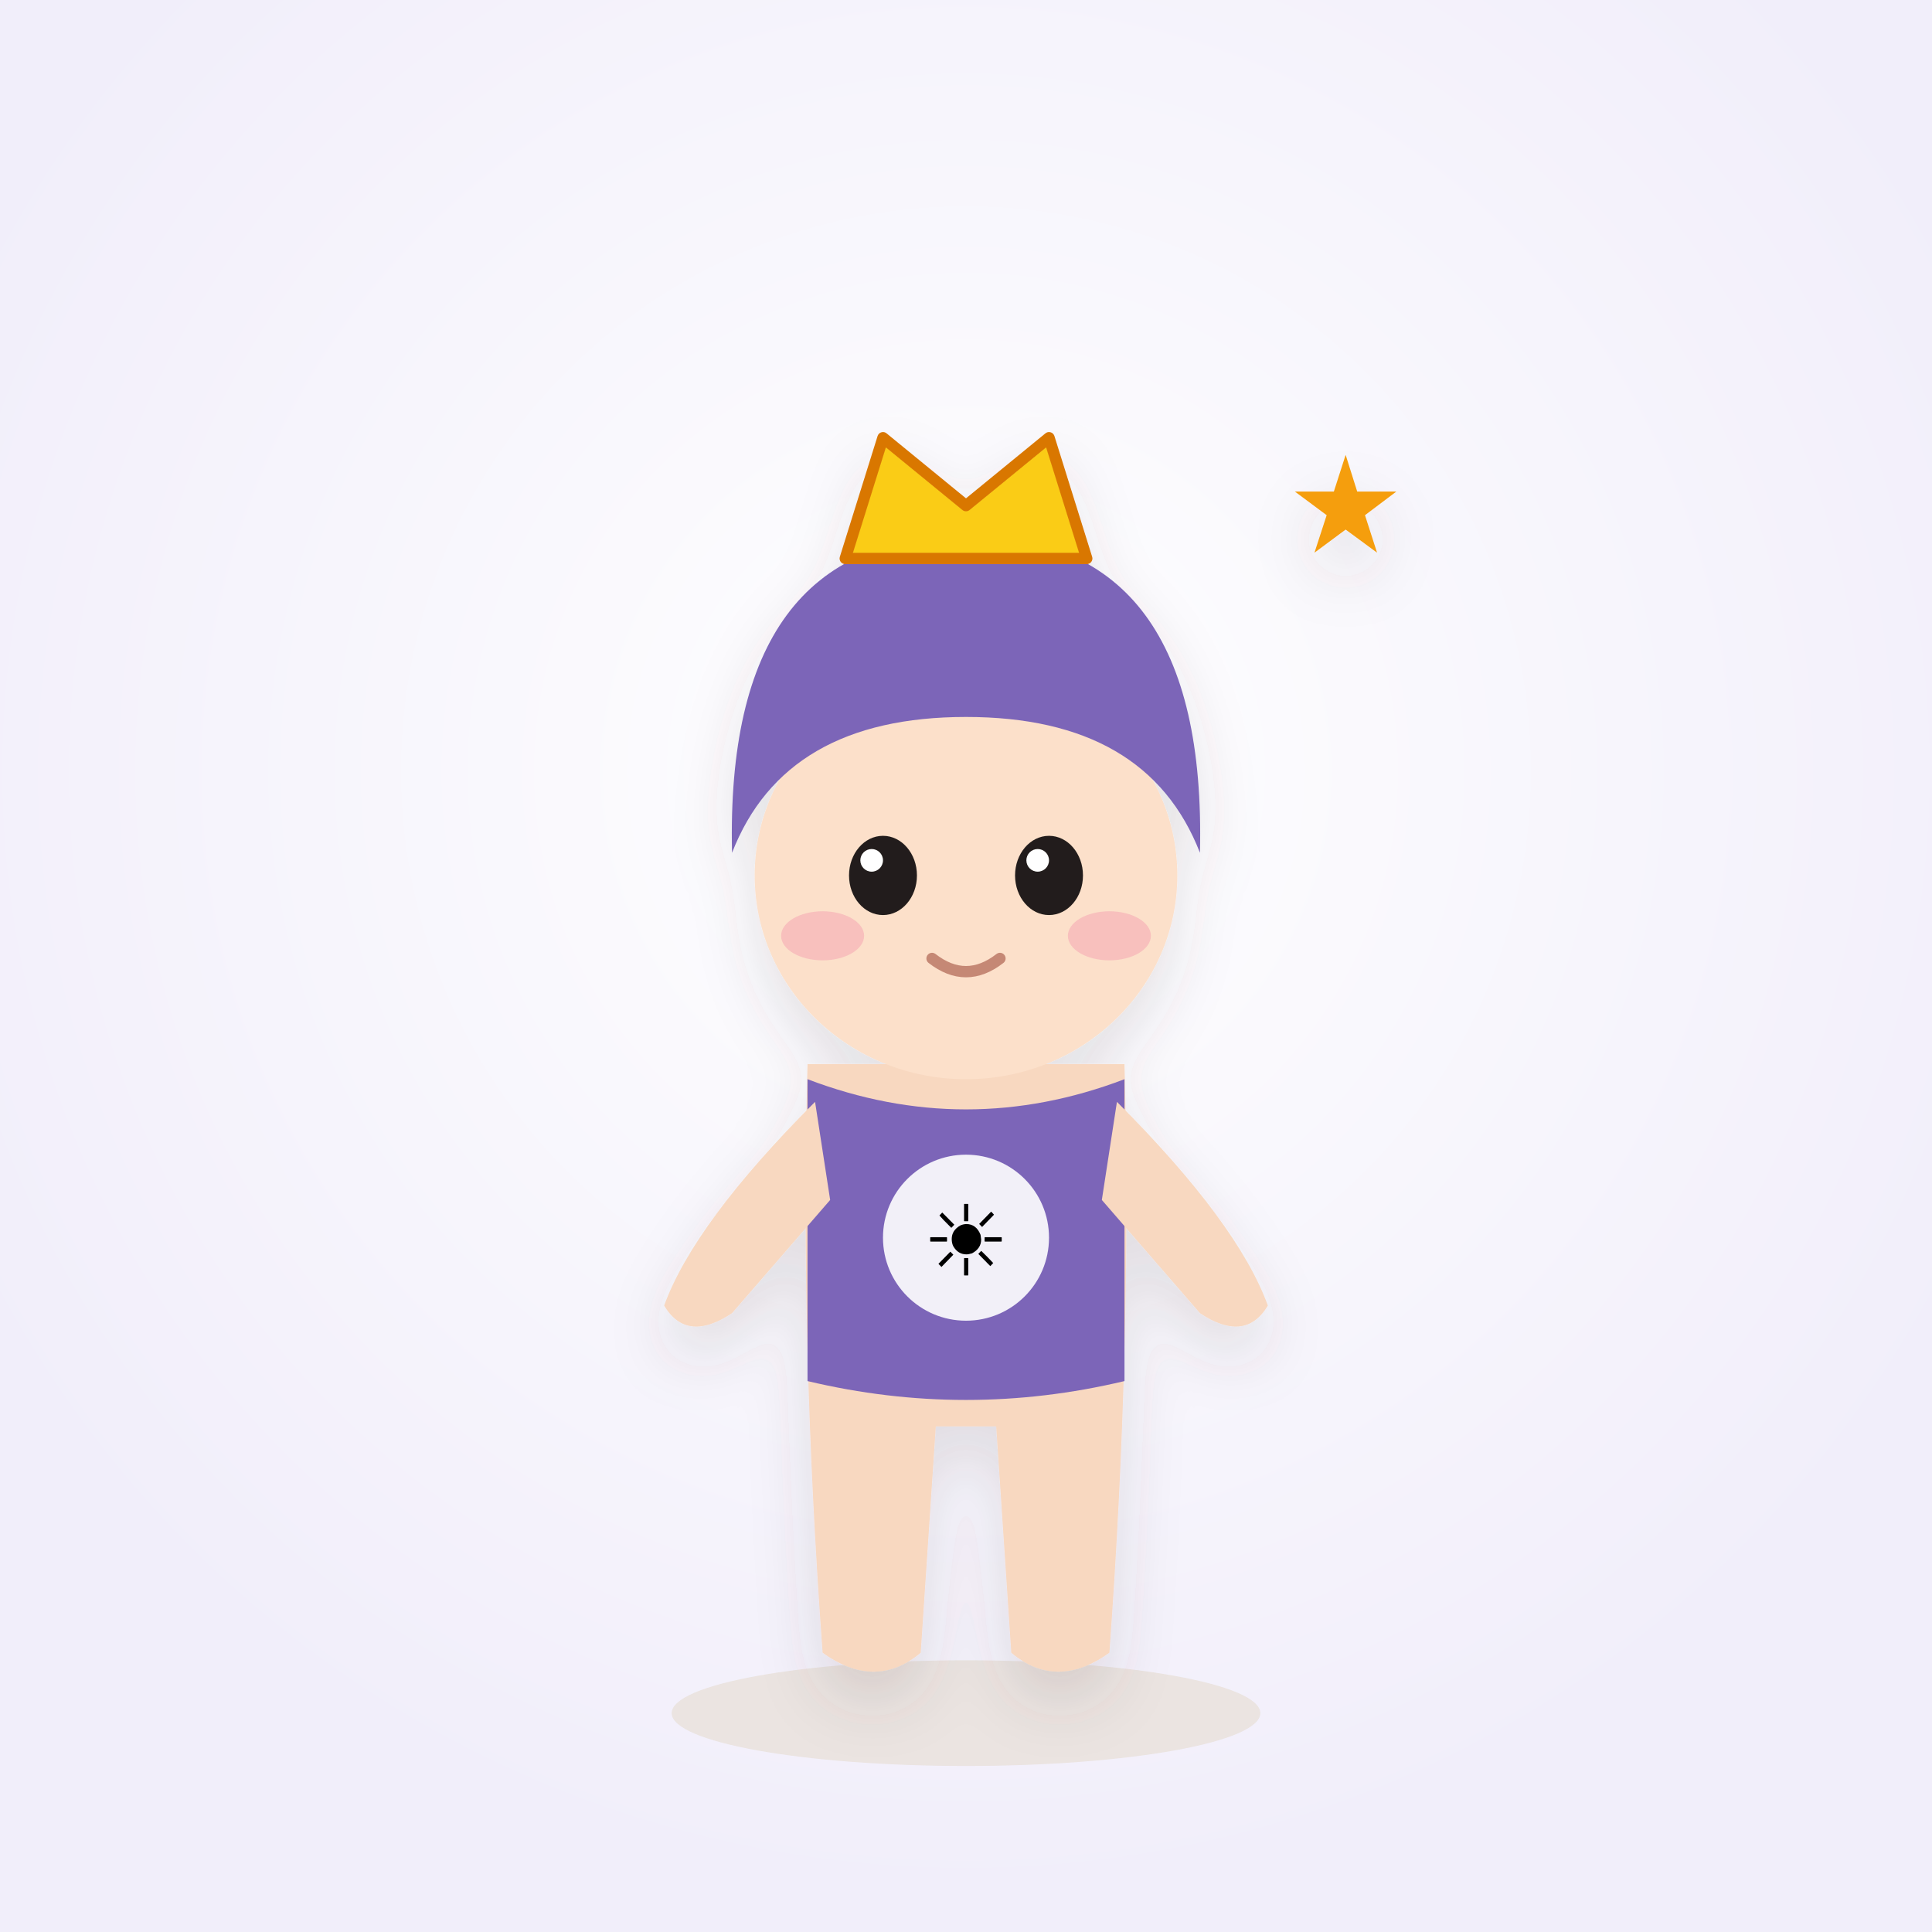
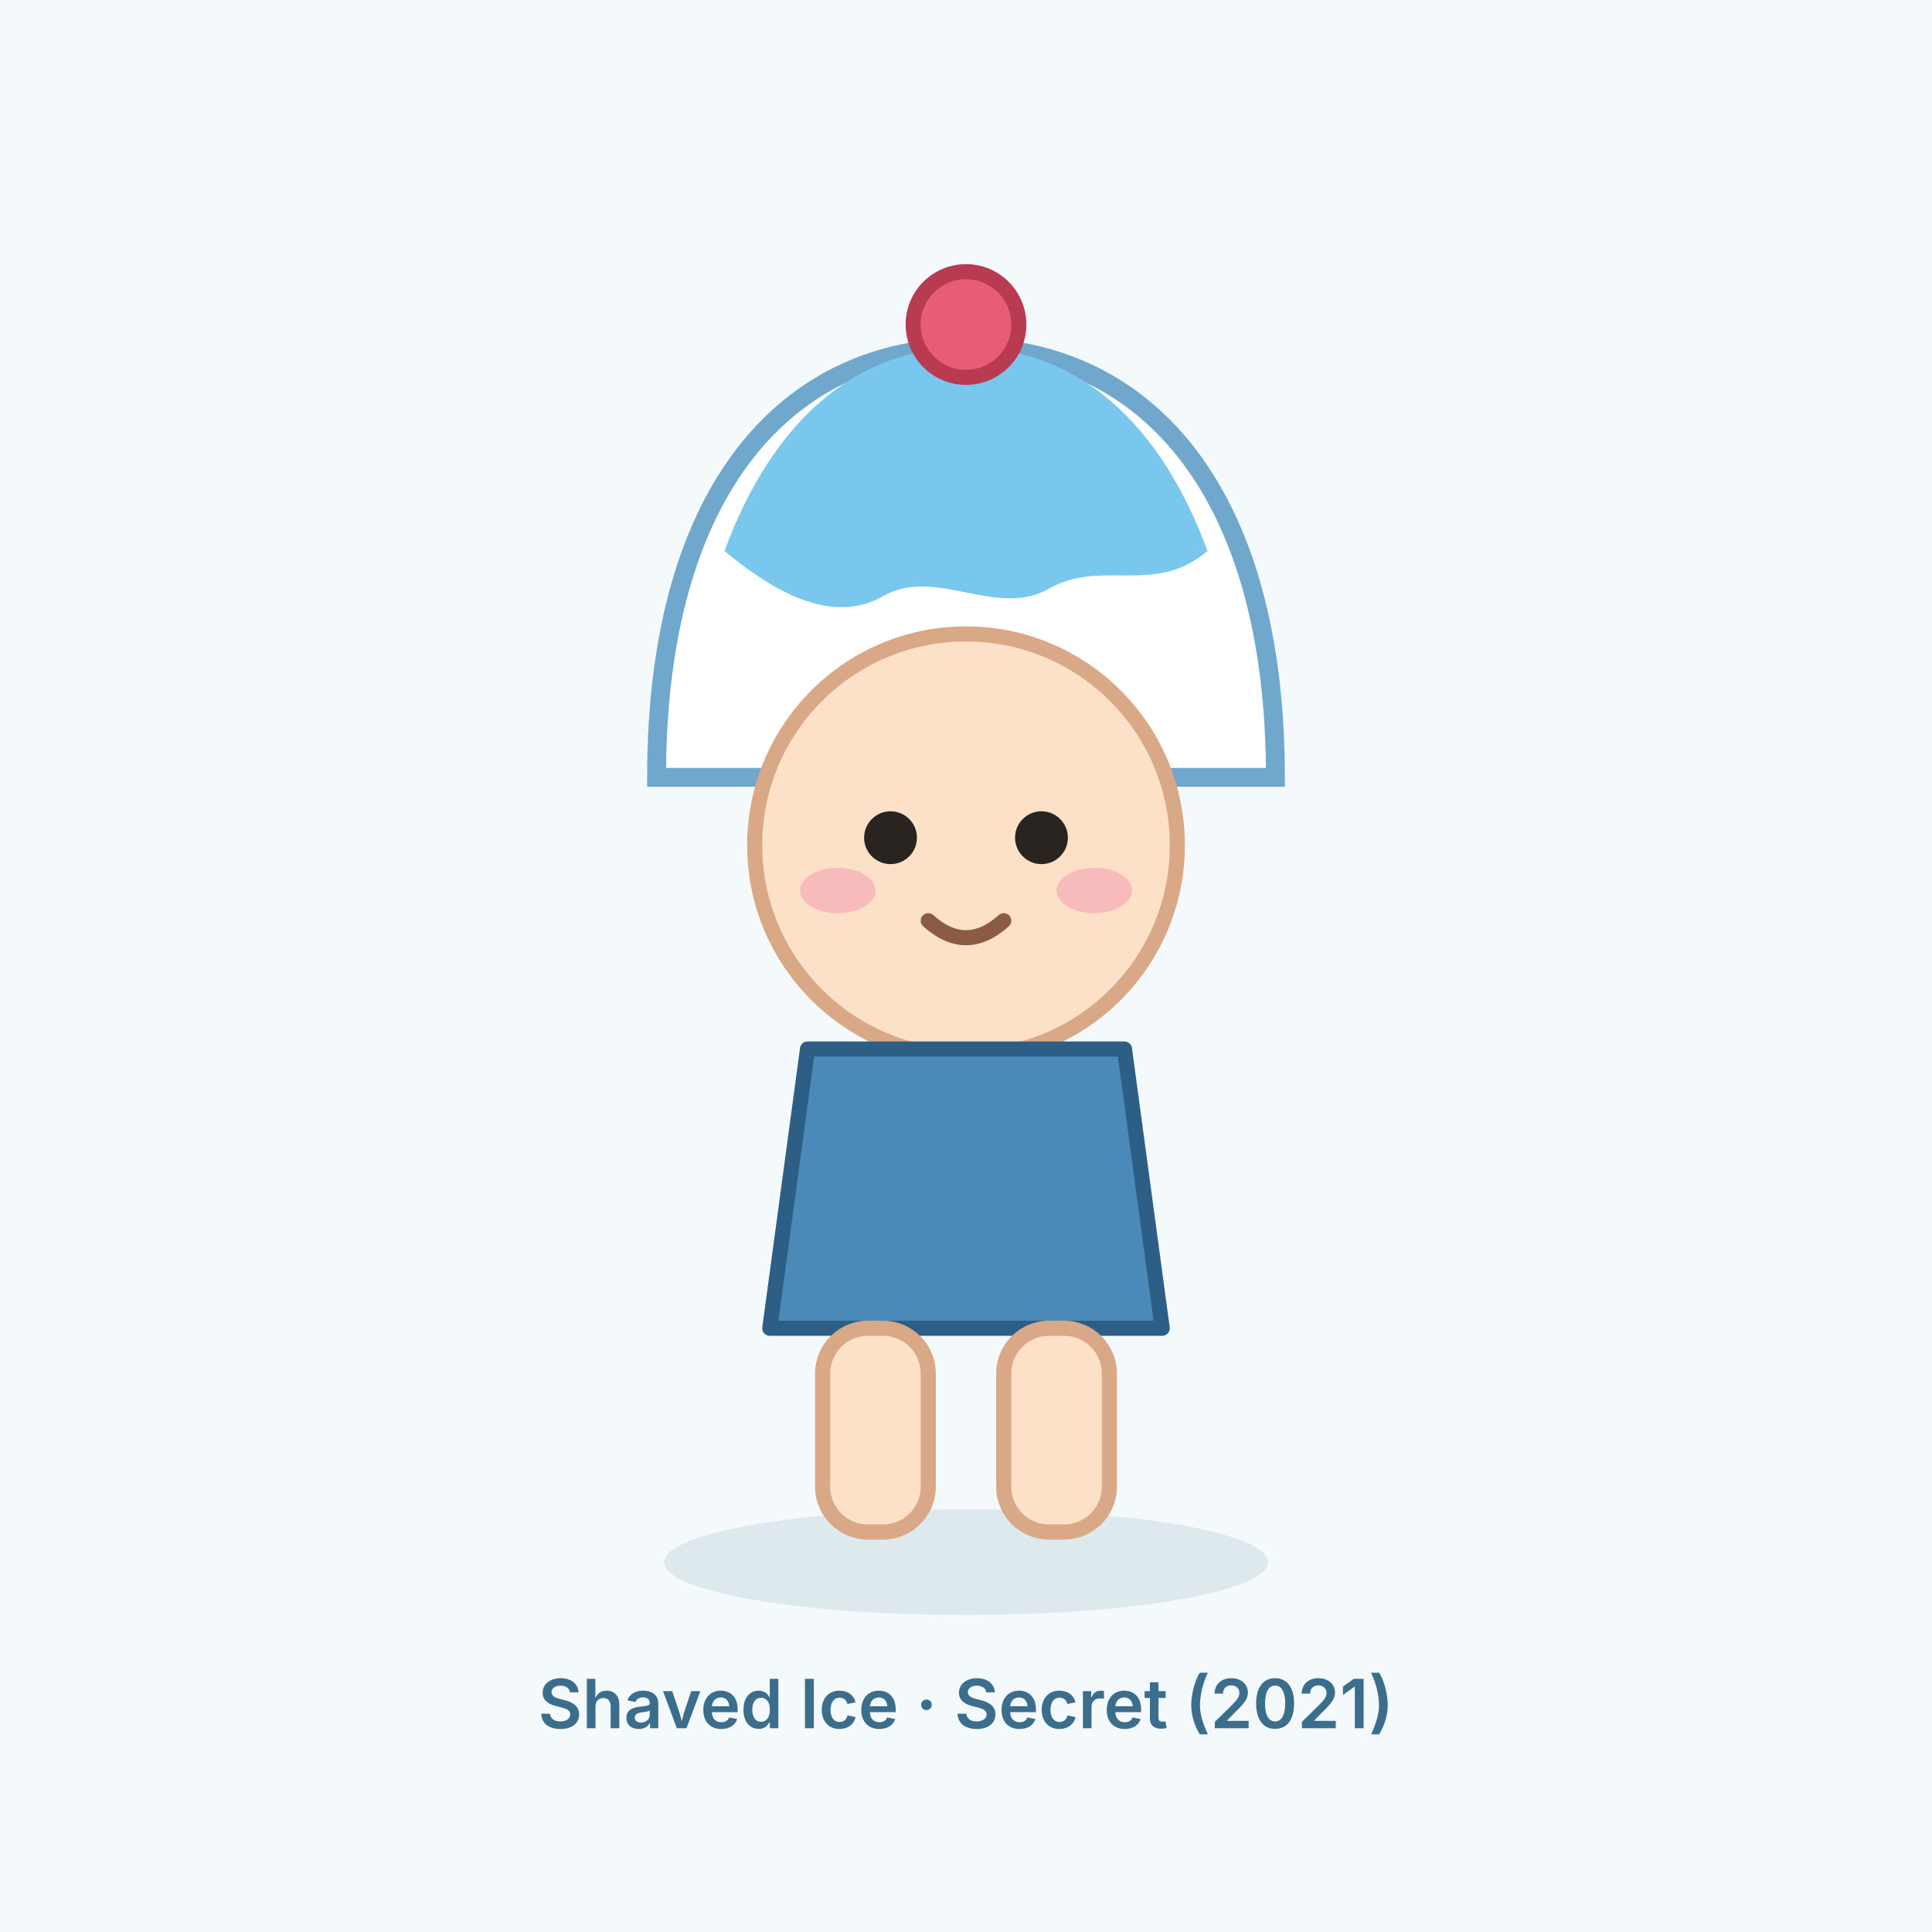
- <svg xmlns="http://www.w3.org/2000/svg" viewBox="0 0 512 512" width="512" height="512">
-   <defs>
-     <radialGradient id="g" cx="50%" cy="40%" r="58%">
-       <stop offset="0%" stop-color="#FFFFFF" />
-       <stop offset="100%" stop-color="#F1EEFA" />
-     </radialGradient>
-     <filter id="sh" x="-20%" y="-10%" width="140%" height="140%">
-       <feDropShadow dx="0" dy="8" stdDeviation="8" flood-color="#5C4D42" flood-opacity="0.14" />
-     </filter>
-   </defs>
-   <rect width="512" height="512" fill="url(#g)" />
-   <ellipse cx="256" cy="454" rx="78" ry="14" fill="#E6DDD2" opacity="0.65" />
-   <g filter="url(#sh)">
-     <path d="M214 282 Q212 356 218 438 Q232 448 244 438 L248 378 L264 378 L268 438 Q280 448 294 438 Q300 356 298 282 Z" fill="#F8D8C0" />
-     <path d="M214 286 Q256 302 298 286 L298 366 Q256 376 214 366 Z" fill="#7C65B8" />
-     <path d="M216 292 Q184 324 176 346 Q182 356 194 348 L220 318 Z" fill="#F8D8C0" />
-     <path d="M296 292 Q328 324 336 346 Q330 356 318 348 L292 318 Z" fill="#F8D8C0" />
-     <ellipse cx="256" cy="232" rx="56" ry="54" fill="#FCE0CA" />
-     <ellipse cx="234" cy="232" rx="9" ry="10.5" fill="#231D1A" />
-     <circle cx="231" cy="228" r="3" fill="#FFFFFF" />
-     <ellipse cx="278" cy="232" rx="9" ry="10.5" fill="#231D1A" />
-     <circle cx="275" cy="228" r="3" fill="#FFFFFF" />
-     <ellipse cx="218" cy="248" rx="11" ry="6.5" fill="#F4A5B2" opacity="0.55" />
-     <ellipse cx="294" cy="248" rx="11" ry="6.5" fill="#F4A5B2" opacity="0.55" />
-     <path d="M247 254 Q256 261 265 254" fill="none" stroke="#C58875" stroke-width="3" stroke-linecap="round" />
-     <path d="M194 226 Q192 142 256 142 Q320 142 318 226 Q304 190 256 190 Q208 190 194 226 Z" fill="#7C65B8" />
-     <polygon points="224,148 234,116 256,134 278,116 288,148" fill="#FACC15" stroke="#D97706" stroke-width="3" stroke-linejoin="round" />
-     <circle cx="256" cy="328" r="22" fill="#FFFFFF" opacity="0.9" />
-     <text x="256" y="338" text-anchor="middle" font-size="26">☀️</text>
-     <text x="342" y="146" font-size="36" fill="#F59E0B">★</text>
-   </g>
+ <svg xmlns="http://www.w3.org/2000/svg" width="512" height="512" viewBox="0 0 512 512">
+   <rect width="512" height="512" fill="#F4F9FC" />
+   <ellipse cx="256" cy="414" rx="80" ry="14" fill="#3B6E8C" opacity="0.12" />
+   <path d="M174 206 C174 128 210 92 256 92 C302 92 338 128 338 206 Z" fill="#FFFFFF" stroke="#6FA8CC" stroke-width="5" />
+   <path d="M192 146 C206 108 230 92 256 92 C282 92 306 108 320 146 C306 158 292 148 278 156 C264 164 248 150 234 158 C220 166 204 156 192 146 Z" fill="#7AC7EE" />
+   <circle cx="256" cy="86" r="14" fill="#E85D75" stroke="#B83B52" stroke-width="4" />
+   <circle cx="256" cy="224" r="56" fill="#FDE0C8" stroke="#D9A886" stroke-width="4" />
+   <circle cx="236" cy="222" r="7" fill="#2A2421" />
+   <circle cx="276" cy="222" r="7" fill="#2A2421" />
+   <ellipse cx="222" cy="236" rx="10" ry="6" fill="#F29CB0" opacity="0.55" />
+   <ellipse cx="290" cy="236" rx="10" ry="6" fill="#F29CB0" opacity="0.55" />
+   <path d="M246 244 Q256 253 266 244" fill="none" stroke="#8C5B44" stroke-width="4" stroke-linecap="round" />
+   <path d="M214 278 L298 278 L308 352 L204 352 Z" fill="#4A89B8" stroke="#2D5E85" stroke-width="4" stroke-linejoin="round" />
+   <rect x="218" y="352" width="28" height="54" rx="12" fill="#FDE0C8" stroke="#D9A886" stroke-width="4" />
+   <rect x="266" y="352" width="28" height="54" rx="12" fill="#FDE0C8" stroke="#D9A886" stroke-width="4" />
+   <text x="256" y="458" text-anchor="middle" font-family="system-ui, -apple-system, sans-serif" font-size="18" font-weight="600" fill="#3B6E8C">Shaved Ice · Secret (2021)</text>
</svg>
